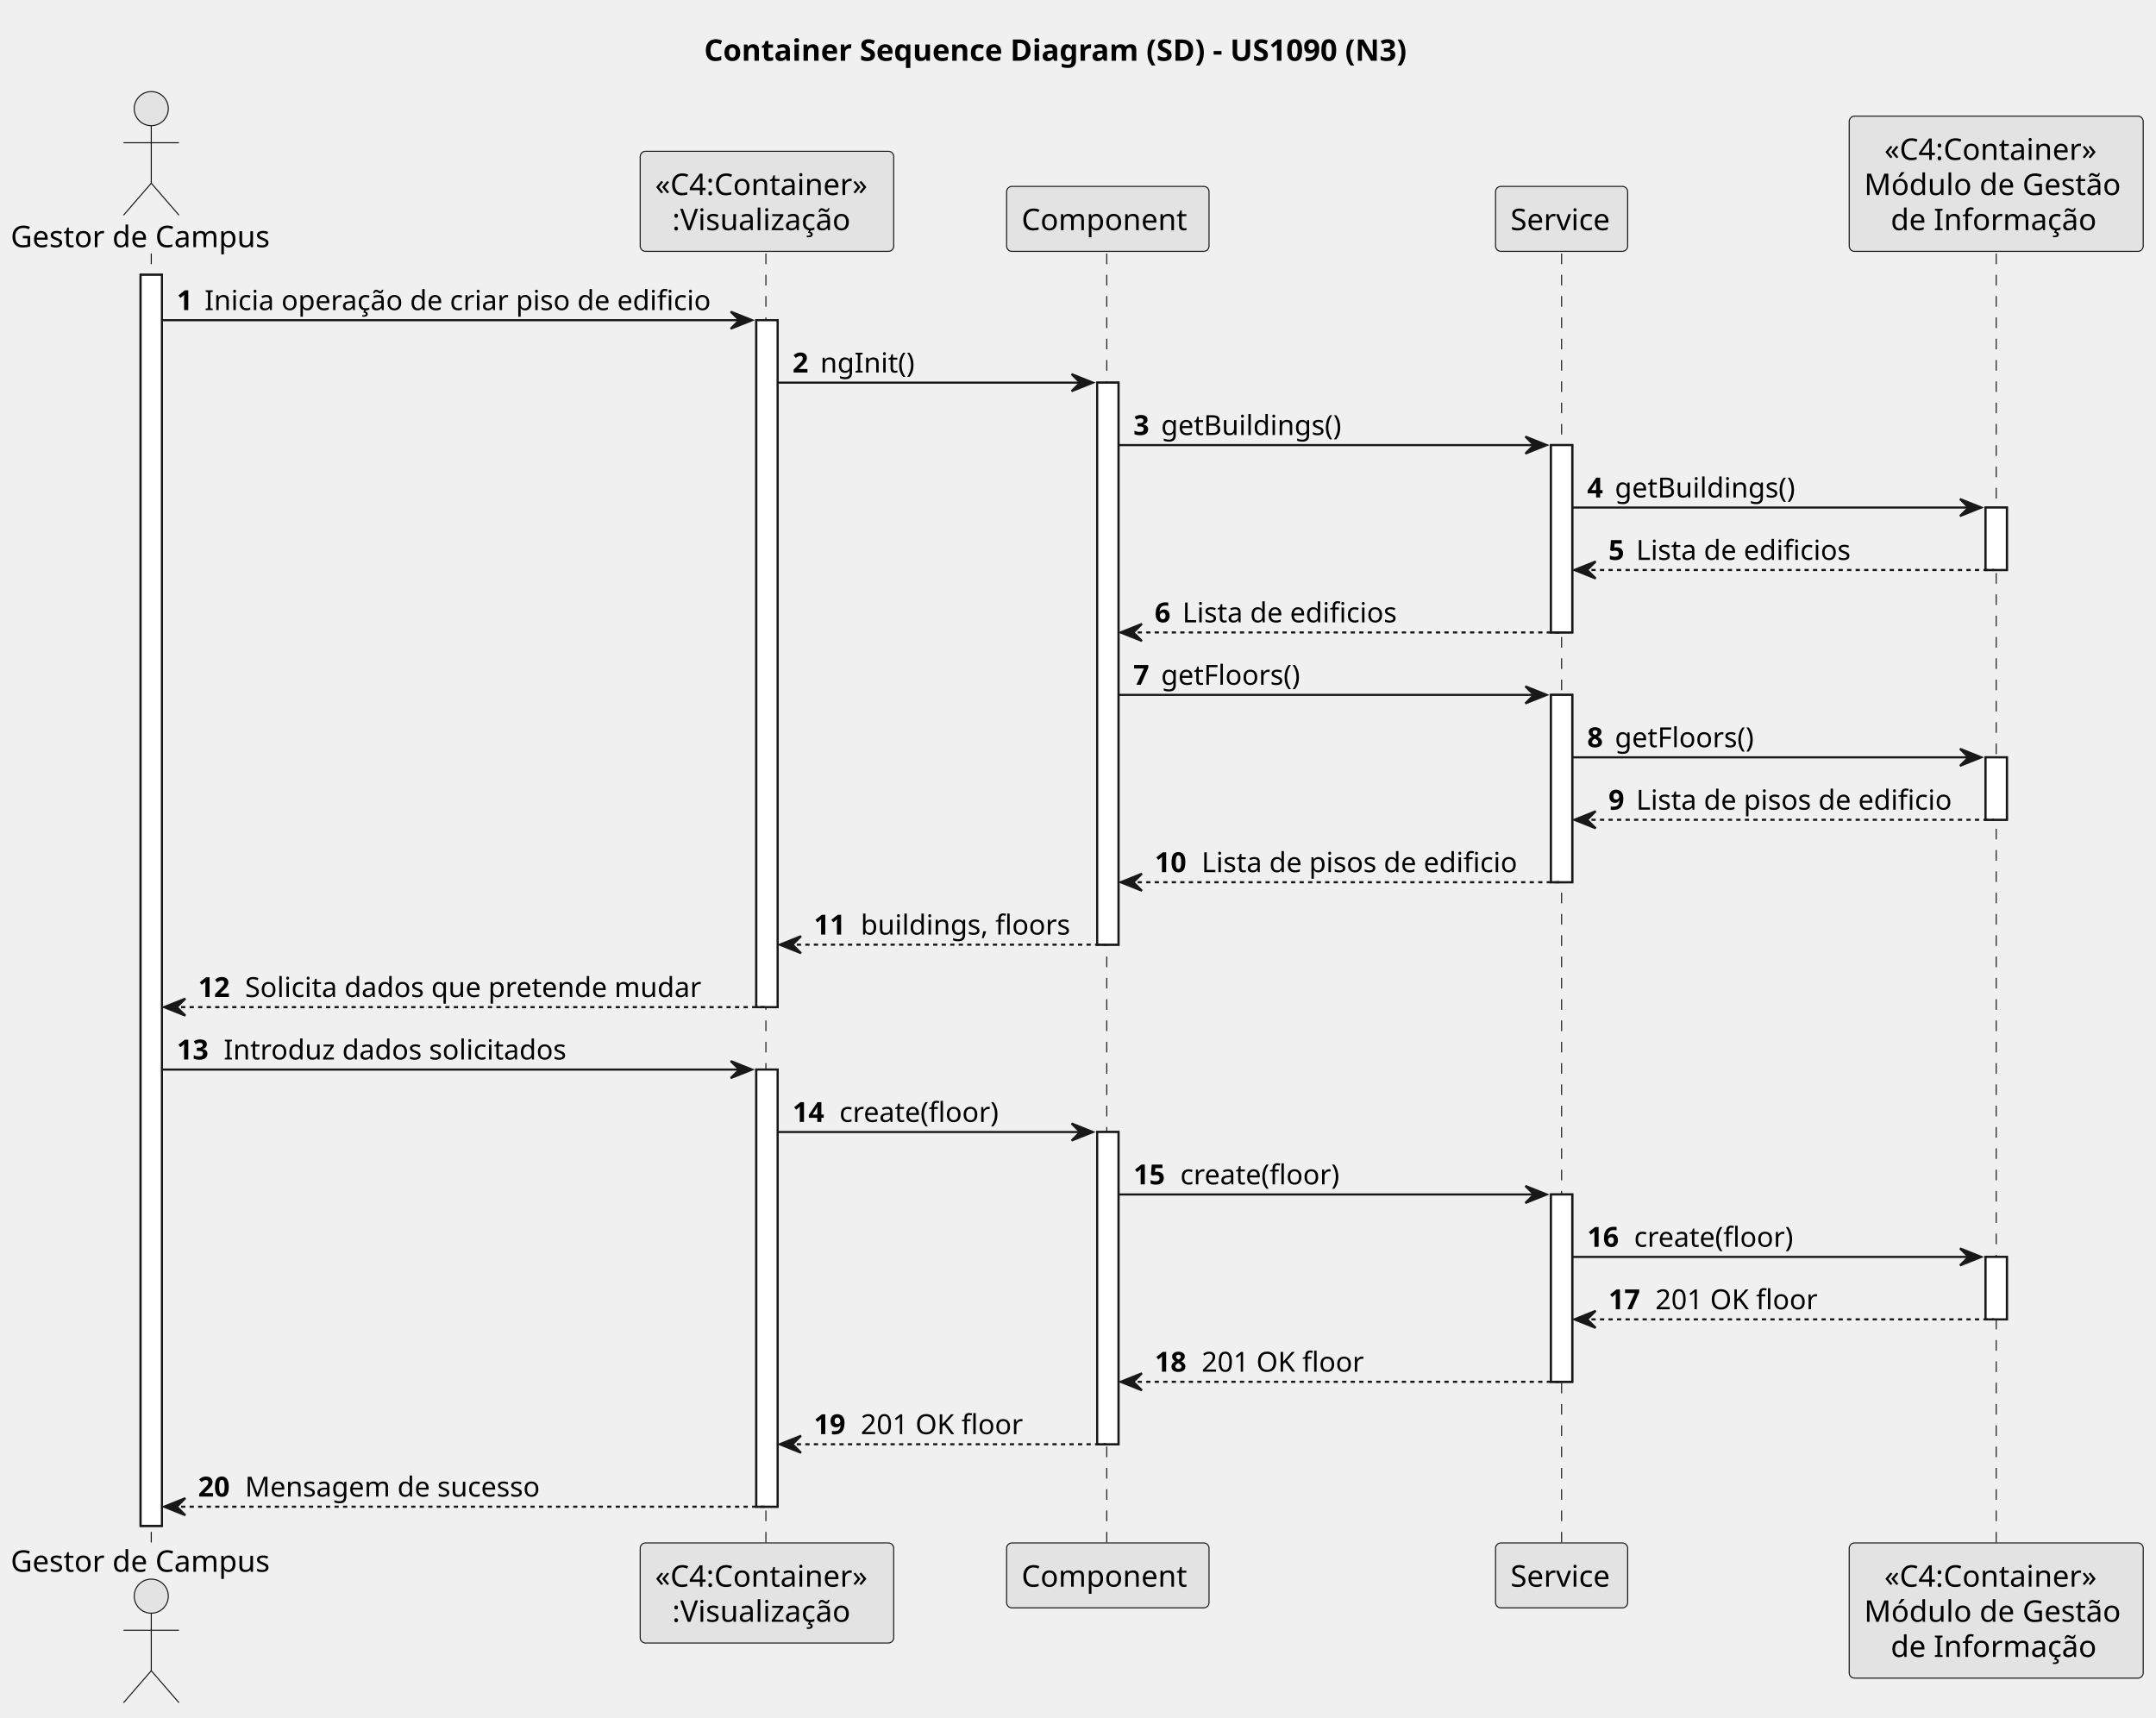
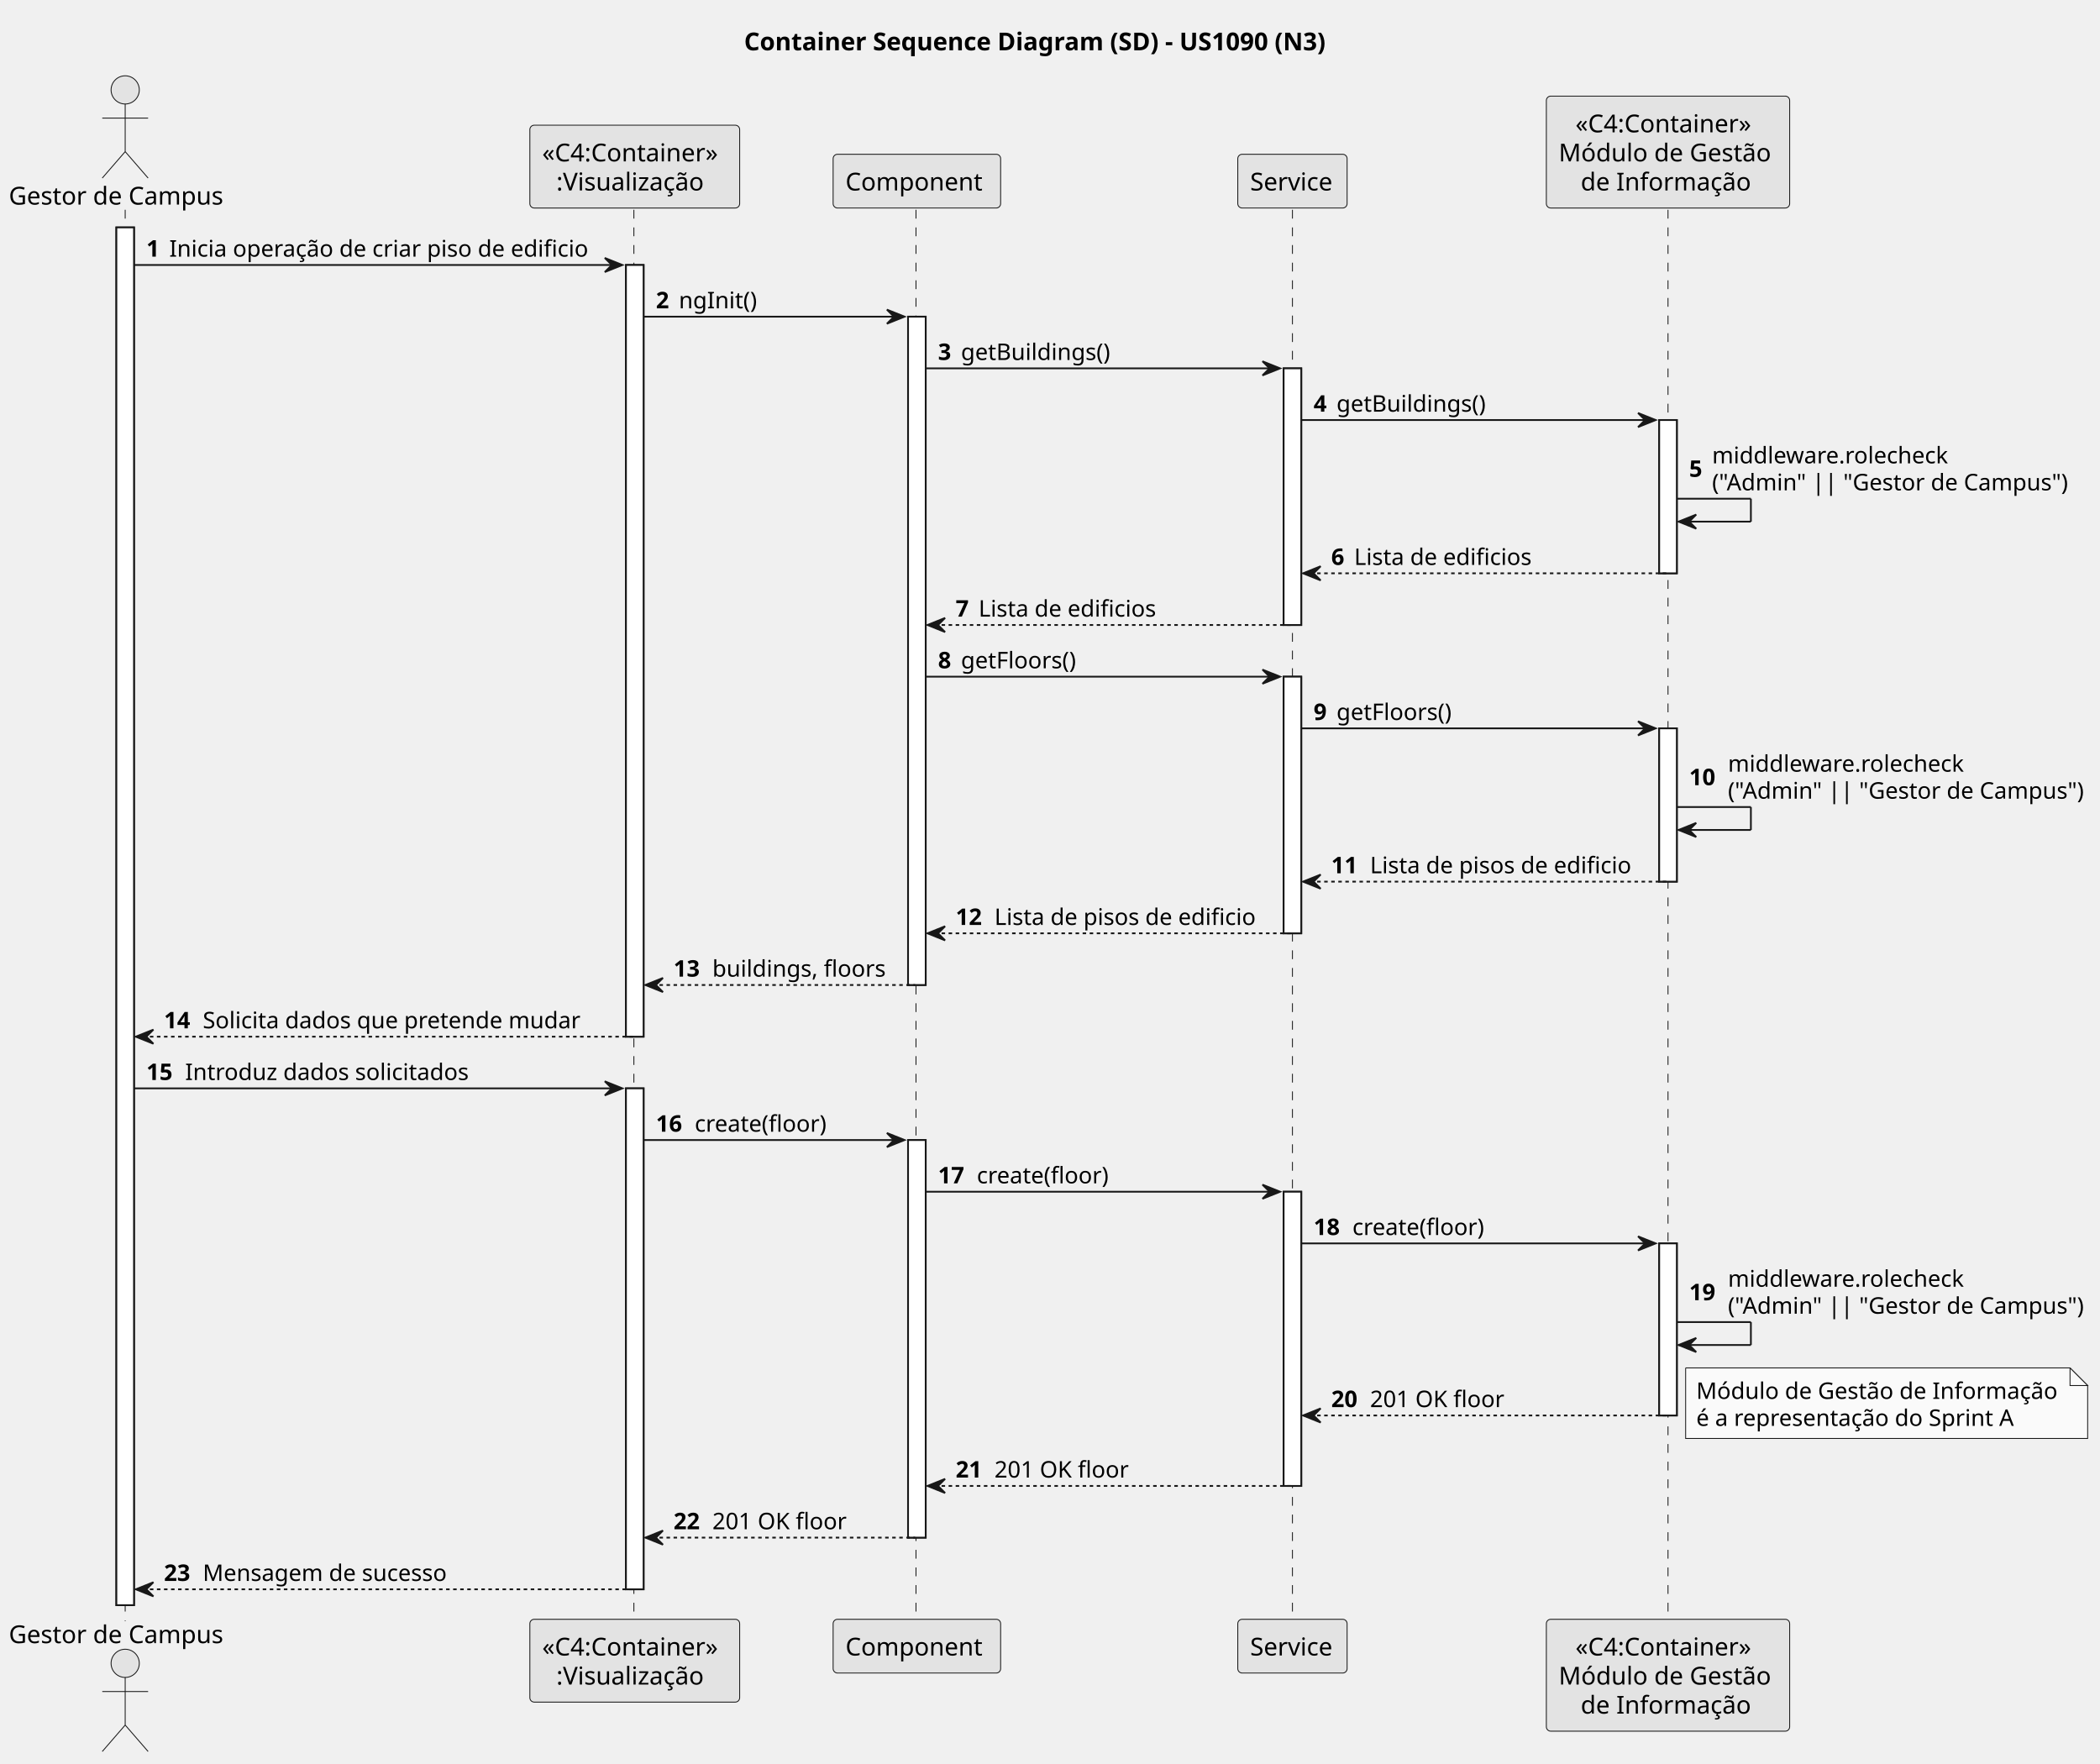
- <svg xmlns="http://www.w3.org/2000/svg" contentStyleType="text/css" height="806px" preserveAspectRatio="none" style="width:1012px;height:806px;background:#FFFFFF;" version="1.1" viewBox="0 0 1012 806" width="1012px" zoomAndPan="magnify">
+ <svg xmlns="http://www.w3.org/2000/svg" contentStyleType="text/css" height="1000px" preserveAspectRatio="none" style="width:1191px;height:1000px;background:#FFFFFF;" version="1.1" viewBox="0 0 1191 1000" width="1191px" zoomAndPan="magnify">
  <defs />
  <g>
-     <text fill="#000000" font-family="sans-serif" font-size="14" font-weight="bold" lengthAdjust="spacing" textLength="349" x="330.5" y="28.535">Container Sequence Diagram (SD) - US1090 (N3)</text>
-     <rect fill="#FFFFFF" height="587.211" style="stroke:#181818;stroke-width:1.0;" width="10" x="66" y="128.977" />
-     <rect fill="#FFFFFF" height="322.416" style="stroke:#181818;stroke-width:1.0;" width="10" x="355" y="150.287" />
-     <rect fill="#FFFFFF" height="205.174" style="stroke:#181818;stroke-width:1.0;" width="10" x="355" y="502.014" />
-     <rect fill="#FFFFFF" height="263.795" style="stroke:#181818;stroke-width:1.0;" width="10" x="515" y="179.598" />
-     <rect fill="#FFFFFF" height="146.553" style="stroke:#181818;stroke-width:1.0;" width="10" x="515" y="531.324" />
-     <rect fill="#FFFFFF" height="87.932" style="stroke:#181818;stroke-width:1.0;" width="10" x="728" y="208.908" />
-     <rect fill="#FFFFFF" height="87.932" style="stroke:#181818;stroke-width:1.0;" width="10" x="728" y="326.15" />
-     <rect fill="#FFFFFF" height="87.932" style="stroke:#181818;stroke-width:1.0;" width="10" x="728" y="560.635" />
-     <rect fill="#FFFFFF" height="29.311" style="stroke:#181818;stroke-width:1.0;" width="10" x="932" y="238.219" />
-     <rect fill="#FFFFFF" height="29.311" style="stroke:#181818;stroke-width:1.0;" width="10" x="932" y="355.461" />
-     <rect fill="#FFFFFF" height="29.311" style="stroke:#181818;stroke-width:1.0;" width="10" x="932" y="589.945" />
-     <line style="stroke:#181818;stroke-width:0.5;stroke-dasharray:5.0,5.0;" x1="71" x2="71" y1="118.977" y2="725.188" />
-     <line style="stroke:#181818;stroke-width:0.5;stroke-dasharray:5.0,5.0;" x1="359.5" x2="359.5" y1="118.977" y2="725.188" />
-     <line style="stroke:#181818;stroke-width:0.5;stroke-dasharray:5.0,5.0;" x1="519.5" x2="519.5" y1="118.977" y2="725.188" />
-     <line style="stroke:#181818;stroke-width:0.5;stroke-dasharray:5.0,5.0;" x1="733" x2="733" y1="118.977" y2="725.188" />
-     <line style="stroke:#181818;stroke-width:0.5;stroke-dasharray:5.0,5.0;" x1="937" x2="937" y1="118.977" y2="725.188" />
+     <text fill="#000000" font-family="sans-serif" font-size="14" font-weight="bold" lengthAdjust="spacing" textLength="349" x="422" y="28.535">Container Sequence Diagram (SD) - US1090 (N3)</text>
+     <rect fill="#FFFFFF" height="781.385" style="stroke:#181818;stroke-width:1.0;" width="10" x="66" y="128.977" />
+     <rect fill="#FFFFFF" height="437.658" style="stroke:#181818;stroke-width:1.0;" width="10" x="355" y="150.287" />
+     <rect fill="#FFFFFF" height="284.106" style="stroke:#181818;stroke-width:1.0;" width="10" x="355" y="617.256" />
+     <rect fill="#FFFFFF" height="379.037" style="stroke:#181818;stroke-width:1.0;" width="10" x="515" y="179.598" />
+     <rect fill="#FFFFFF" height="225.484" style="stroke:#181818;stroke-width:1.0;" width="10" x="515" y="646.566" />
+     <rect fill="#FFFFFF" height="145.553" style="stroke:#181818;stroke-width:1.0;" width="10" x="728" y="208.908" />
+     <rect fill="#FFFFFF" height="145.553" style="stroke:#181818;stroke-width:1.0;" width="10" x="728" y="383.772" />
+     <rect fill="#FFFFFF" height="166.863" style="stroke:#181818;stroke-width:1.0;" width="10" x="728" y="675.877" />
+     <rect fill="#FFFFFF" height="86.932" style="stroke:#181818;stroke-width:1.0;" width="10" x="941" y="238.219" />
+     <rect fill="#FFFFFF" height="86.932" style="stroke:#181818;stroke-width:1.0;" width="10" x="941" y="413.082" />
+     <rect fill="#FFFFFF" height="97.587" style="stroke:#181818;stroke-width:1.0;" width="10" x="941" y="705.188" />
+     <line style="stroke:#181818;stroke-width:0.5;stroke-dasharray:5.0,5.0;" x1="71" x2="71" y1="118.977" y2="919.361" />
+     <line style="stroke:#181818;stroke-width:0.5;stroke-dasharray:5.0,5.0;" x1="359.5" x2="359.5" y1="118.977" y2="919.361" />
+     <line style="stroke:#181818;stroke-width:0.5;stroke-dasharray:5.0,5.0;" x1="519.5" x2="519.5" y1="118.977" y2="919.361" />
+     <line style="stroke:#181818;stroke-width:0.5;stroke-dasharray:5.0,5.0;" x1="733" x2="733" y1="118.977" y2="919.361" />
+     <line style="stroke:#181818;stroke-width:0.5;stroke-dasharray:5.0,5.0;" x1="946" x2="946" y1="118.977" y2="919.361" />
    <text fill="#000000" font-family="sans-serif" font-size="14" lengthAdjust="spacing" textLength="126" x="5" y="116.023">Gestor de Campus</text>
    <ellipse cx="71" cy="50.988" fill="#E3E3E3" rx="8" ry="8" style="stroke:#181818;stroke-width:0.5;" />
    <path d="M71,58.988 L71,85.988 M58,66.988 L84,66.988 M71,85.988 L58,100.988 M71,85.988 L84,100.988 " fill="none" style="stroke:#181818;stroke-width:0.5;" />
-     <text fill="#000000" font-family="sans-serif" font-size="14" lengthAdjust="spacing" textLength="126" x="5" y="737.723">Gestor de Campus</text>
-     <ellipse cx="71" cy="749.176" fill="#E3E3E3" rx="8" ry="8" style="stroke:#181818;stroke-width:0.5;" />
-     <path d="M71,757.176 L71,784.176 M58,765.176 L84,765.176 M71,784.176 L58,799.176 M71,784.176 L84,799.176 " fill="none" style="stroke:#181818;stroke-width:0.5;" />
+     <text fill="#000000" font-family="sans-serif" font-size="14" lengthAdjust="spacing" textLength="126" x="5" y="931.896">Gestor de Campus</text>
+     <ellipse cx="71" cy="943.35" fill="#E3E3E3" rx="8" ry="8" style="stroke:#181818;stroke-width:0.5;" />
+     <path d="M71,951.35 L71,978.35 M58,959.35 L84,959.35 M71,978.35 L58,993.35 M71,978.35 L84,993.35 " fill="none" style="stroke:#181818;stroke-width:0.5;" />
    <rect fill="#E3E3E3" height="46.977" rx="2.5" ry="2.5" style="stroke:#181818;stroke-width:0.5;" width="119" x="300.5" y="71" />
    <text fill="#000000" font-family="sans-serif" font-size="14" lengthAdjust="spacing" textLength="105" x="307.5" y="91.535">«C4:Container»</text>
    <text fill="#000000" font-family="sans-serif" font-size="14" lengthAdjust="spacing" textLength="89" x="315.5" y="108.023">:Visualização</text>
-     <rect fill="#E3E3E3" height="46.977" rx="2.5" ry="2.5" style="stroke:#181818;stroke-width:0.5;" width="119" x="300.5" y="724.188" />
-     <text fill="#000000" font-family="sans-serif" font-size="14" lengthAdjust="spacing" textLength="105" x="307.5" y="744.723">«C4:Container»</text>
-     <text fill="#000000" font-family="sans-serif" font-size="14" lengthAdjust="spacing" textLength="89" x="315.5" y="761.211">:Visualização</text>
+     <rect fill="#E3E3E3" height="46.977" rx="2.5" ry="2.5" style="stroke:#181818;stroke-width:0.5;" width="119" x="300.5" y="918.361" />
+     <text fill="#000000" font-family="sans-serif" font-size="14" lengthAdjust="spacing" textLength="105" x="307.5" y="938.896">«C4:Container»</text>
+     <text fill="#000000" font-family="sans-serif" font-size="14" lengthAdjust="spacing" textLength="89" x="315.5" y="955.385">:Visualização</text>
    <rect fill="#E3E3E3" height="30.488" rx="2.5" ry="2.5" style="stroke:#181818;stroke-width:0.5;" width="95" x="472.5" y="87.488" />
    <text fill="#000000" font-family="sans-serif" font-size="14" lengthAdjust="spacing" textLength="81" x="479.5" y="108.023">Component</text>
-     <rect fill="#E3E3E3" height="30.488" rx="2.5" ry="2.5" style="stroke:#181818;stroke-width:0.5;" width="95" x="472.5" y="724.188" />
-     <text fill="#000000" font-family="sans-serif" font-size="14" lengthAdjust="spacing" textLength="81" x="479.5" y="744.723">Component</text>
+     <rect fill="#E3E3E3" height="30.488" rx="2.5" ry="2.5" style="stroke:#181818;stroke-width:0.5;" width="95" x="472.5" y="918.361" />
+     <text fill="#000000" font-family="sans-serif" font-size="14" lengthAdjust="spacing" textLength="81" x="479.5" y="938.896">Component</text>
    <rect fill="#E3E3E3" height="30.488" rx="2.5" ry="2.5" style="stroke:#181818;stroke-width:0.5;" width="62" x="702" y="87.488" />
    <text fill="#000000" font-family="sans-serif" font-size="14" lengthAdjust="spacing" textLength="48" x="709" y="108.023">Service</text>
-     <rect fill="#E3E3E3" height="30.488" rx="2.5" ry="2.5" style="stroke:#181818;stroke-width:0.5;" width="62" x="702" y="724.188" />
-     <text fill="#000000" font-family="sans-serif" font-size="14" lengthAdjust="spacing" textLength="48" x="709" y="744.723">Service</text>
-     <rect fill="#E3E3E3" height="63.465" rx="2.5" ry="2.5" style="stroke:#181818;stroke-width:0.5;" width="138" x="868" y="54.512" />
-     <text fill="#000000" font-family="sans-serif" font-size="14" lengthAdjust="spacing" textLength="105" x="884.5" y="75.047">«C4:Container»</text>
-     <text fill="#000000" font-family="sans-serif" font-size="14" lengthAdjust="spacing" textLength="124" x="875" y="91.535">Módulo de Gestão</text>
-     <text fill="#000000" font-family="sans-serif" font-size="14" lengthAdjust="spacing" textLength="99" x="887.5" y="108.023">de Informação</text>
-     <rect fill="#E3E3E3" height="63.465" rx="2.5" ry="2.5" style="stroke:#181818;stroke-width:0.5;" width="138" x="868" y="724.188" />
-     <text fill="#000000" font-family="sans-serif" font-size="14" lengthAdjust="spacing" textLength="105" x="884.5" y="744.723">«C4:Container»</text>
-     <text fill="#000000" font-family="sans-serif" font-size="14" lengthAdjust="spacing" textLength="124" x="875" y="761.211">Módulo de Gestão</text>
-     <text fill="#000000" font-family="sans-serif" font-size="14" lengthAdjust="spacing" textLength="99" x="887.5" y="777.699">de Informação</text>
-     <rect fill="#FFFFFF" height="587.211" style="stroke:#181818;stroke-width:1.0;" width="10" x="66" y="128.977" />
-     <rect fill="#FFFFFF" height="322.416" style="stroke:#181818;stroke-width:1.0;" width="10" x="355" y="150.287" />
-     <rect fill="#FFFFFF" height="205.174" style="stroke:#181818;stroke-width:1.0;" width="10" x="355" y="502.014" />
-     <rect fill="#FFFFFF" height="263.795" style="stroke:#181818;stroke-width:1.0;" width="10" x="515" y="179.598" />
-     <rect fill="#FFFFFF" height="146.553" style="stroke:#181818;stroke-width:1.0;" width="10" x="515" y="531.324" />
-     <rect fill="#FFFFFF" height="87.932" style="stroke:#181818;stroke-width:1.0;" width="10" x="728" y="208.908" />
-     <rect fill="#FFFFFF" height="87.932" style="stroke:#181818;stroke-width:1.0;" width="10" x="728" y="326.15" />
-     <rect fill="#FFFFFF" height="87.932" style="stroke:#181818;stroke-width:1.0;" width="10" x="728" y="560.635" />
-     <rect fill="#FFFFFF" height="29.311" style="stroke:#181818;stroke-width:1.0;" width="10" x="932" y="238.219" />
-     <rect fill="#FFFFFF" height="29.311" style="stroke:#181818;stroke-width:1.0;" width="10" x="932" y="355.461" />
-     <rect fill="#FFFFFF" height="29.311" style="stroke:#181818;stroke-width:1.0;" width="10" x="932" y="589.945" />
+     <rect fill="#E3E3E3" height="30.488" rx="2.5" ry="2.5" style="stroke:#181818;stroke-width:0.5;" width="62" x="702" y="918.361" />
+     <text fill="#000000" font-family="sans-serif" font-size="14" lengthAdjust="spacing" textLength="48" x="709" y="938.896">Service</text>
+     <rect fill="#E3E3E3" height="63.465" rx="2.5" ry="2.5" style="stroke:#181818;stroke-width:0.5;" width="138" x="877" y="54.512" />
+     <text fill="#000000" font-family="sans-serif" font-size="14" lengthAdjust="spacing" textLength="105" x="893.5" y="75.047">«C4:Container»</text>
+     <text fill="#000000" font-family="sans-serif" font-size="14" lengthAdjust="spacing" textLength="124" x="884" y="91.535">Módulo de Gestão</text>
+     <text fill="#000000" font-family="sans-serif" font-size="14" lengthAdjust="spacing" textLength="99" x="896.5" y="108.023">de Informação</text>
+     <rect fill="#E3E3E3" height="63.465" rx="2.5" ry="2.5" style="stroke:#181818;stroke-width:0.5;" width="138" x="877" y="918.361" />
+     <text fill="#000000" font-family="sans-serif" font-size="14" lengthAdjust="spacing" textLength="105" x="893.5" y="938.896">«C4:Container»</text>
+     <text fill="#000000" font-family="sans-serif" font-size="14" lengthAdjust="spacing" textLength="124" x="884" y="955.385">Módulo de Gestão</text>
+     <text fill="#000000" font-family="sans-serif" font-size="14" lengthAdjust="spacing" textLength="99" x="896.5" y="971.873">de Informação</text>
+     <rect fill="#FFFFFF" height="781.385" style="stroke:#181818;stroke-width:1.0;" width="10" x="66" y="128.977" />
+     <rect fill="#FFFFFF" height="437.658" style="stroke:#181818;stroke-width:1.0;" width="10" x="355" y="150.287" />
+     <rect fill="#FFFFFF" height="284.106" style="stroke:#181818;stroke-width:1.0;" width="10" x="355" y="617.256" />
+     <rect fill="#FFFFFF" height="379.037" style="stroke:#181818;stroke-width:1.0;" width="10" x="515" y="179.598" />
+     <rect fill="#FFFFFF" height="225.484" style="stroke:#181818;stroke-width:1.0;" width="10" x="515" y="646.566" />
+     <rect fill="#FFFFFF" height="145.553" style="stroke:#181818;stroke-width:1.0;" width="10" x="728" y="208.908" />
+     <rect fill="#FFFFFF" height="145.553" style="stroke:#181818;stroke-width:1.0;" width="10" x="728" y="383.772" />
+     <rect fill="#FFFFFF" height="166.863" style="stroke:#181818;stroke-width:1.0;" width="10" x="728" y="675.877" />
+     <rect fill="#FFFFFF" height="86.932" style="stroke:#181818;stroke-width:1.0;" width="10" x="941" y="238.219" />
+     <rect fill="#FFFFFF" height="86.932" style="stroke:#181818;stroke-width:1.0;" width="10" x="941" y="413.082" />
+     <rect fill="#FFFFFF" height="97.587" style="stroke:#181818;stroke-width:1.0;" width="10" x="941" y="705.188" />
    <polygon fill="#181818" points="343,146.287,353,150.287,343,154.287,347,150.287" style="stroke:#181818;stroke-width:1.0;" />
    <line style="stroke:#181818;stroke-width:1.0;" x1="76" x2="349" y1="150.287" y2="150.287" />
    <text fill="#000000" font-family="sans-serif" font-size="13" font-weight="bold" lengthAdjust="spacing" textLength="9" x="83" y="145.545">1</text>
    <text fill="#000000" font-family="sans-serif" font-size="13" lengthAdjust="spacing" textLength="247" x="96" y="145.545">Inicia operação de criar piso de edificio</text>
    <polygon fill="#181818" points="503,175.598,513,179.598,503,183.598,507,179.598" style="stroke:#181818;stroke-width:1.0;" />
    <line style="stroke:#181818;stroke-width:1.0;" x1="365" x2="509" y1="179.598" y2="179.598" />
    <text fill="#000000" font-family="sans-serif" font-size="13" font-weight="bold" lengthAdjust="spacing" textLength="9" x="372" y="174.856">2</text>
    <text fill="#000000" font-family="sans-serif" font-size="13" lengthAdjust="spacing" textLength="45" x="385" y="174.856">ngInit()</text>
    <polygon fill="#181818" points="716,204.908,726,208.908,716,212.908,720,208.908" style="stroke:#181818;stroke-width:1.0;" />
    <line style="stroke:#181818;stroke-width:1.0;" x1="525" x2="722" y1="208.908" y2="208.908" />
    <text fill="#000000" font-family="sans-serif" font-size="13" font-weight="bold" lengthAdjust="spacing" textLength="9" x="532" y="204.166">3</text>
    <text fill="#000000" font-family="sans-serif" font-size="13" lengthAdjust="spacing" textLength="86" x="545" y="204.166">getBuildings()</text>
-     <polygon fill="#181818" points="920,234.219,930,238.219,920,242.219,924,238.219" style="stroke:#181818;stroke-width:1.0;" />
-     <line style="stroke:#181818;stroke-width:1.0;" x1="738" x2="926" y1="238.219" y2="238.219" />
+     <polygon fill="#181818" points="929,234.219,939,238.219,929,242.219,933,238.219" style="stroke:#181818;stroke-width:1.0;" />
+     <line style="stroke:#181818;stroke-width:1.0;" x1="738" x2="935" y1="238.219" y2="238.219" />
    <text fill="#000000" font-family="sans-serif" font-size="13" font-weight="bold" lengthAdjust="spacing" textLength="9" x="745" y="233.477">4</text>
    <text fill="#000000" font-family="sans-serif" font-size="13" lengthAdjust="spacing" textLength="86" x="758" y="233.477">getBuildings()</text>
-     <polygon fill="#181818" points="749,263.529,739,267.529,749,271.529,745,267.529" style="stroke:#181818;stroke-width:1.0;" />
-     <line style="stroke:#181818;stroke-width:1.0;stroke-dasharray:2.0,2.0;" x1="743" x2="936" y1="267.529" y2="267.529" />
-     <text fill="#000000" font-family="sans-serif" font-size="13" font-weight="bold" lengthAdjust="spacing" textLength="9" x="755" y="262.787">5</text>
-     <text fill="#000000" font-family="sans-serif" font-size="13" lengthAdjust="spacing" textLength="107" x="768" y="262.787">Lista de edificios</text>
-     <polygon fill="#181818" points="536,292.84,526,296.84,536,300.84,532,296.84" style="stroke:#181818;stroke-width:1.0;" />
-     <line style="stroke:#181818;stroke-width:1.0;stroke-dasharray:2.0,2.0;" x1="530" x2="732" y1="296.84" y2="296.84" />
-     <text fill="#000000" font-family="sans-serif" font-size="13" font-weight="bold" lengthAdjust="spacing" textLength="9" x="542" y="292.098">6</text>
-     <text fill="#000000" font-family="sans-serif" font-size="13" lengthAdjust="spacing" textLength="107" x="555" y="292.098">Lista de edificios</text>
-     <polygon fill="#181818" points="716,322.15,726,326.15,716,330.15,720,326.15" style="stroke:#181818;stroke-width:1.0;" />
-     <line style="stroke:#181818;stroke-width:1.0;" x1="525" x2="722" y1="326.15" y2="326.15" />
-     <text fill="#000000" font-family="sans-serif" font-size="13" font-weight="bold" lengthAdjust="spacing" textLength="9" x="532" y="321.408">7</text>
-     <text fill="#000000" font-family="sans-serif" font-size="13" lengthAdjust="spacing" textLength="67" x="545" y="321.408">getFloors()</text>
-     <polygon fill="#181818" points="920,351.461,930,355.461,920,359.461,924,355.461" style="stroke:#181818;stroke-width:1.0;" />
-     <line style="stroke:#181818;stroke-width:1.0;" x1="738" x2="926" y1="355.461" y2="355.461" />
-     <text fill="#000000" font-family="sans-serif" font-size="13" font-weight="bold" lengthAdjust="spacing" textLength="9" x="745" y="350.719">8</text>
-     <text fill="#000000" font-family="sans-serif" font-size="13" lengthAdjust="spacing" textLength="67" x="758" y="350.719">getFloors()</text>
-     <polygon fill="#181818" points="749,380.772,739,384.772,749,388.772,745,384.772" style="stroke:#181818;stroke-width:1.0;" />
-     <line style="stroke:#181818;stroke-width:1.0;stroke-dasharray:2.0,2.0;" x1="743" x2="936" y1="384.772" y2="384.772" />
-     <text fill="#000000" font-family="sans-serif" font-size="13" font-weight="bold" lengthAdjust="spacing" textLength="9" x="755" y="380.029">9</text>
-     <text fill="#000000" font-family="sans-serif" font-size="13" lengthAdjust="spacing" textLength="157" x="768" y="380.029">Lista de pisos de edificio</text>
-     <polygon fill="#181818" points="536,410.082,526,414.082,536,418.082,532,414.082" style="stroke:#181818;stroke-width:1.0;" />
-     <line style="stroke:#181818;stroke-width:1.0;stroke-dasharray:2.0,2.0;" x1="530" x2="732" y1="414.082" y2="414.082" />
-     <text fill="#000000" font-family="sans-serif" font-size="13" font-weight="bold" lengthAdjust="spacing" textLength="18" x="542" y="409.34">10</text>
-     <text fill="#000000" font-family="sans-serif" font-size="13" lengthAdjust="spacing" textLength="157" x="564" y="409.34">Lista de pisos de edificio</text>
-     <polygon fill="#181818" points="376,439.393,366,443.393,376,447.393,372,443.393" style="stroke:#181818;stroke-width:1.0;" />
-     <line style="stroke:#181818;stroke-width:1.0;stroke-dasharray:2.0,2.0;" x1="370" x2="519" y1="443.393" y2="443.393" />
-     <text fill="#000000" font-family="sans-serif" font-size="13" font-weight="bold" lengthAdjust="spacing" textLength="18" x="382" y="438.65">11</text>
-     <text fill="#000000" font-family="sans-serif" font-size="13" lengthAdjust="spacing" textLength="104" x="404" y="438.65">buildings, floors</text>
-     <polygon fill="#181818" points="87,468.703,77,472.703,87,476.703,83,472.703" style="stroke:#181818;stroke-width:1.0;" />
-     <line style="stroke:#181818;stroke-width:1.0;stroke-dasharray:2.0,2.0;" x1="81" x2="359" y1="472.703" y2="472.703" />
-     <text fill="#000000" font-family="sans-serif" font-size="13" font-weight="bold" lengthAdjust="spacing" textLength="18" x="93" y="467.961">12</text>
-     <text fill="#000000" font-family="sans-serif" font-size="13" lengthAdjust="spacing" textLength="218" x="115" y="467.961">Solicita dados que pretende mudar</text>
-     <polygon fill="#181818" points="343,498.014,353,502.014,343,506.014,347,502.014" style="stroke:#181818;stroke-width:1.0;" />
-     <line style="stroke:#181818;stroke-width:1.0;" x1="76" x2="349" y1="502.014" y2="502.014" />
-     <text fill="#000000" font-family="sans-serif" font-size="13" font-weight="bold" lengthAdjust="spacing" textLength="18" x="83" y="497.272">13</text>
-     <text fill="#000000" font-family="sans-serif" font-size="13" lengthAdjust="spacing" textLength="168" x="105" y="497.272">Introduz dados solicitados</text>
-     <polygon fill="#181818" points="503,527.324,513,531.324,503,535.324,507,531.324" style="stroke:#181818;stroke-width:1.0;" />
-     <line style="stroke:#181818;stroke-width:1.0;" x1="365" x2="509" y1="531.324" y2="531.324" />
-     <text fill="#000000" font-family="sans-serif" font-size="13" font-weight="bold" lengthAdjust="spacing" textLength="18" x="372" y="526.582">14</text>
-     <text fill="#000000" font-family="sans-serif" font-size="13" lengthAdjust="spacing" textLength="76" x="394" y="526.582">create(floor)</text>
-     <polygon fill="#181818" points="716,556.635,726,560.635,716,564.635,720,560.635" style="stroke:#181818;stroke-width:1.0;" />
-     <line style="stroke:#181818;stroke-width:1.0;" x1="525" x2="722" y1="560.635" y2="560.635" />
-     <text fill="#000000" font-family="sans-serif" font-size="13" font-weight="bold" lengthAdjust="spacing" textLength="18" x="532" y="555.893">15</text>
-     <text fill="#000000" font-family="sans-serif" font-size="13" lengthAdjust="spacing" textLength="76" x="554" y="555.893">create(floor)</text>
-     <polygon fill="#181818" points="920,585.945,930,589.945,920,593.945,924,589.945" style="stroke:#181818;stroke-width:1.0;" />
-     <line style="stroke:#181818;stroke-width:1.0;" x1="738" x2="926" y1="589.945" y2="589.945" />
-     <text fill="#000000" font-family="sans-serif" font-size="13" font-weight="bold" lengthAdjust="spacing" textLength="18" x="745" y="585.203">16</text>
-     <text fill="#000000" font-family="sans-serif" font-size="13" lengthAdjust="spacing" textLength="76" x="767" y="585.203">create(floor)</text>
-     <polygon fill="#181818" points="749,615.256,739,619.256,749,623.256,745,619.256" style="stroke:#181818;stroke-width:1.0;" />
-     <line style="stroke:#181818;stroke-width:1.0;stroke-dasharray:2.0,2.0;" x1="743" x2="936" y1="619.256" y2="619.256" />
-     <text fill="#000000" font-family="sans-serif" font-size="13" font-weight="bold" lengthAdjust="spacing" textLength="18" x="755" y="614.514">17</text>
-     <text fill="#000000" font-family="sans-serif" font-size="13" lengthAdjust="spacing" textLength="80" x="777" y="614.514">201 OK floor</text>
-     <polygon fill="#181818" points="536,644.566,526,648.566,536,652.566,532,648.566" style="stroke:#181818;stroke-width:1.0;" />
-     <line style="stroke:#181818;stroke-width:1.0;stroke-dasharray:2.0,2.0;" x1="530" x2="732" y1="648.566" y2="648.566" />
-     <text fill="#000000" font-family="sans-serif" font-size="13" font-weight="bold" lengthAdjust="spacing" textLength="18" x="542" y="643.824">18</text>
-     <text fill="#000000" font-family="sans-serif" font-size="13" lengthAdjust="spacing" textLength="80" x="564" y="643.824">201 OK floor</text>
-     <polygon fill="#181818" points="376,673.877,366,677.877,376,681.877,372,677.877" style="stroke:#181818;stroke-width:1.0;" />
-     <line style="stroke:#181818;stroke-width:1.0;stroke-dasharray:2.0,2.0;" x1="370" x2="519" y1="677.877" y2="677.877" />
-     <text fill="#000000" font-family="sans-serif" font-size="13" font-weight="bold" lengthAdjust="spacing" textLength="18" x="382" y="673.135">19</text>
-     <text fill="#000000" font-family="sans-serif" font-size="13" lengthAdjust="spacing" textLength="80" x="404" y="673.135">201 OK floor</text>
-     <polygon fill="#181818" points="87,703.188,77,707.188,87,711.188,83,707.188" style="stroke:#181818;stroke-width:1.0;" />
-     <line style="stroke:#181818;stroke-width:1.0;stroke-dasharray:2.0,2.0;" x1="81" x2="359" y1="707.188" y2="707.188" />
-     <text fill="#000000" font-family="sans-serif" font-size="13" font-weight="bold" lengthAdjust="spacing" textLength="18" x="93" y="702.445">20</text>
-     <text fill="#000000" font-family="sans-serif" font-size="13" lengthAdjust="spacing" textLength="141" x="115" y="702.445">Mensagem de sucesso</text>
+     <line style="stroke:#181818;stroke-width:1.0;" x1="951" x2="993" y1="282.84" y2="282.84" />
+     <line style="stroke:#181818;stroke-width:1.0;" x1="993" x2="993" y1="282.84" y2="295.84" />
+     <line style="stroke:#181818;stroke-width:1.0;" x1="952" x2="993" y1="295.84" y2="295.84" />
+     <polygon fill="#181818" points="962,291.84,952,295.84,962,299.84,958,295.84" style="stroke:#181818;stroke-width:1.0;" />
+     <text fill="#000000" font-family="sans-serif" font-size="13" font-weight="bold" lengthAdjust="spacing" textLength="9" x="958" y="270.442">5</text>
+     <text fill="#000000" font-family="sans-serif" font-size="13" lengthAdjust="spacing" textLength="137" x="971" y="262.787">middleware.rolecheck</text>
+     <text fill="#000000" font-family="sans-serif" font-size="13" lengthAdjust="spacing" textLength="202" x="971" y="278.098">("Admin" || "Gestor de Campus")</text>
+     <polygon fill="#181818" points="749,321.15,739,325.15,749,329.15,745,325.15" style="stroke:#181818;stroke-width:1.0;" />
+     <line style="stroke:#181818;stroke-width:1.0;stroke-dasharray:2.0,2.0;" x1="743" x2="945" y1="325.15" y2="325.15" />
+     <text fill="#000000" font-family="sans-serif" font-size="13" font-weight="bold" lengthAdjust="spacing" textLength="9" x="755" y="320.408">6</text>
+     <text fill="#000000" font-family="sans-serif" font-size="13" lengthAdjust="spacing" textLength="107" x="768" y="320.408">Lista de edificios</text>
+     <polygon fill="#181818" points="536,350.461,526,354.461,536,358.461,532,354.461" style="stroke:#181818;stroke-width:1.0;" />
+     <line style="stroke:#181818;stroke-width:1.0;stroke-dasharray:2.0,2.0;" x1="530" x2="732" y1="354.461" y2="354.461" />
+     <text fill="#000000" font-family="sans-serif" font-size="13" font-weight="bold" lengthAdjust="spacing" textLength="9" x="542" y="349.719">7</text>
+     <text fill="#000000" font-family="sans-serif" font-size="13" lengthAdjust="spacing" textLength="107" x="555" y="349.719">Lista de edificios</text>
+     <polygon fill="#181818" points="716,379.772,726,383.772,716,387.772,720,383.772" style="stroke:#181818;stroke-width:1.0;" />
+     <line style="stroke:#181818;stroke-width:1.0;" x1="525" x2="722" y1="383.772" y2="383.772" />
+     <text fill="#000000" font-family="sans-serif" font-size="13" font-weight="bold" lengthAdjust="spacing" textLength="9" x="532" y="379.029">8</text>
+     <text fill="#000000" font-family="sans-serif" font-size="13" lengthAdjust="spacing" textLength="67" x="545" y="379.029">getFloors()</text>
+     <polygon fill="#181818" points="929,409.082,939,413.082,929,417.082,933,413.082" style="stroke:#181818;stroke-width:1.0;" />
+     <line style="stroke:#181818;stroke-width:1.0;" x1="738" x2="935" y1="413.082" y2="413.082" />
+     <text fill="#000000" font-family="sans-serif" font-size="13" font-weight="bold" lengthAdjust="spacing" textLength="9" x="745" y="408.34">9</text>
+     <text fill="#000000" font-family="sans-serif" font-size="13" lengthAdjust="spacing" textLength="67" x="758" y="408.34">getFloors()</text>
+     <line style="stroke:#181818;stroke-width:1.0;" x1="951" x2="993" y1="457.703" y2="457.703" />
+     <line style="stroke:#181818;stroke-width:1.0;" x1="993" x2="993" y1="457.703" y2="470.703" />
+     <line style="stroke:#181818;stroke-width:1.0;" x1="952" x2="993" y1="470.703" y2="470.703" />
+     <polygon fill="#181818" points="962,466.703,952,470.703,962,474.703,958,470.703" style="stroke:#181818;stroke-width:1.0;" />
+     <text fill="#000000" font-family="sans-serif" font-size="13" font-weight="bold" lengthAdjust="spacing" textLength="18" x="958" y="445.306">10</text>
+     <text fill="#000000" font-family="sans-serif" font-size="13" lengthAdjust="spacing" textLength="137" x="980" y="437.65">middleware.rolecheck</text>
+     <text fill="#000000" font-family="sans-serif" font-size="13" lengthAdjust="spacing" textLength="202" x="980" y="452.961">("Admin" || "Gestor de Campus")</text>
+     <polygon fill="#181818" points="749,496.014,739,500.014,749,504.014,745,500.014" style="stroke:#181818;stroke-width:1.0;" />
+     <line style="stroke:#181818;stroke-width:1.0;stroke-dasharray:2.0,2.0;" x1="743" x2="945" y1="500.014" y2="500.014" />
+     <text fill="#000000" font-family="sans-serif" font-size="13" font-weight="bold" lengthAdjust="spacing" textLength="18" x="755" y="495.272">11</text>
+     <text fill="#000000" font-family="sans-serif" font-size="13" lengthAdjust="spacing" textLength="157" x="777" y="495.272">Lista de pisos de edificio</text>
+     <polygon fill="#181818" points="536,525.324,526,529.324,536,533.324,532,529.324" style="stroke:#181818;stroke-width:1.0;" />
+     <line style="stroke:#181818;stroke-width:1.0;stroke-dasharray:2.0,2.0;" x1="530" x2="732" y1="529.324" y2="529.324" />
+     <text fill="#000000" font-family="sans-serif" font-size="13" font-weight="bold" lengthAdjust="spacing" textLength="18" x="542" y="524.582">12</text>
+     <text fill="#000000" font-family="sans-serif" font-size="13" lengthAdjust="spacing" textLength="157" x="564" y="524.582">Lista de pisos de edificio</text>
+     <polygon fill="#181818" points="376,554.635,366,558.635,376,562.635,372,558.635" style="stroke:#181818;stroke-width:1.0;" />
+     <line style="stroke:#181818;stroke-width:1.0;stroke-dasharray:2.0,2.0;" x1="370" x2="519" y1="558.635" y2="558.635" />
+     <text fill="#000000" font-family="sans-serif" font-size="13" font-weight="bold" lengthAdjust="spacing" textLength="18" x="382" y="553.893">13</text>
+     <text fill="#000000" font-family="sans-serif" font-size="13" lengthAdjust="spacing" textLength="104" x="404" y="553.893">buildings, floors</text>
+     <polygon fill="#181818" points="87,583.945,77,587.945,87,591.945,83,587.945" style="stroke:#181818;stroke-width:1.0;" />
+     <line style="stroke:#181818;stroke-width:1.0;stroke-dasharray:2.0,2.0;" x1="81" x2="359" y1="587.945" y2="587.945" />
+     <text fill="#000000" font-family="sans-serif" font-size="13" font-weight="bold" lengthAdjust="spacing" textLength="18" x="93" y="583.203">14</text>
+     <text fill="#000000" font-family="sans-serif" font-size="13" lengthAdjust="spacing" textLength="218" x="115" y="583.203">Solicita dados que pretende mudar</text>
+     <polygon fill="#181818" points="343,613.256,353,617.256,343,621.256,347,617.256" style="stroke:#181818;stroke-width:1.0;" />
+     <line style="stroke:#181818;stroke-width:1.0;" x1="76" x2="349" y1="617.256" y2="617.256" />
+     <text fill="#000000" font-family="sans-serif" font-size="13" font-weight="bold" lengthAdjust="spacing" textLength="18" x="83" y="612.514">15</text>
+     <text fill="#000000" font-family="sans-serif" font-size="13" lengthAdjust="spacing" textLength="168" x="105" y="612.514">Introduz dados solicitados</text>
+     <polygon fill="#181818" points="503,642.566,513,646.566,503,650.566,507,646.566" style="stroke:#181818;stroke-width:1.0;" />
+     <line style="stroke:#181818;stroke-width:1.0;" x1="365" x2="509" y1="646.566" y2="646.566" />
+     <text fill="#000000" font-family="sans-serif" font-size="13" font-weight="bold" lengthAdjust="spacing" textLength="18" x="372" y="641.824">16</text>
+     <text fill="#000000" font-family="sans-serif" font-size="13" lengthAdjust="spacing" textLength="76" x="394" y="641.824">create(floor)</text>
+     <polygon fill="#181818" points="716,671.877,726,675.877,716,679.877,720,675.877" style="stroke:#181818;stroke-width:1.0;" />
+     <line style="stroke:#181818;stroke-width:1.0;" x1="525" x2="722" y1="675.877" y2="675.877" />
+     <text fill="#000000" font-family="sans-serif" font-size="13" font-weight="bold" lengthAdjust="spacing" textLength="18" x="532" y="671.135">17</text>
+     <text fill="#000000" font-family="sans-serif" font-size="13" lengthAdjust="spacing" textLength="76" x="554" y="671.135">create(floor)</text>
+     <polygon fill="#181818" points="929,701.188,939,705.188,929,709.188,933,705.188" style="stroke:#181818;stroke-width:1.0;" />
+     <line style="stroke:#181818;stroke-width:1.0;" x1="738" x2="935" y1="705.188" y2="705.188" />
+     <text fill="#000000" font-family="sans-serif" font-size="13" font-weight="bold" lengthAdjust="spacing" textLength="18" x="745" y="700.445">18</text>
+     <text fill="#000000" font-family="sans-serif" font-size="13" lengthAdjust="spacing" textLength="76" x="767" y="700.445">create(floor)</text>
+     <line style="stroke:#181818;stroke-width:1.0;" x1="951" x2="993" y1="749.809" y2="749.809" />
+     <line style="stroke:#181818;stroke-width:1.0;" x1="993" x2="993" y1="749.809" y2="762.809" />
+     <line style="stroke:#181818;stroke-width:1.0;" x1="952" x2="993" y1="762.809" y2="762.809" />
+     <polygon fill="#181818" points="962,758.809,952,762.809,962,766.809,958,762.809" style="stroke:#181818;stroke-width:1.0;" />
+     <text fill="#000000" font-family="sans-serif" font-size="13" font-weight="bold" lengthAdjust="spacing" textLength="18" x="958" y="737.411">19</text>
+     <text fill="#000000" font-family="sans-serif" font-size="13" lengthAdjust="spacing" textLength="137" x="980" y="729.756">middleware.rolecheck</text>
+     <text fill="#000000" font-family="sans-serif" font-size="13" lengthAdjust="spacing" textLength="202" x="980" y="745.066">("Admin" || "Gestor de Campus")</text>
+     <polygon fill="#181818" points="749,798.774,739,802.774,749,806.774,745,802.774" style="stroke:#181818;stroke-width:1.0;" />
+     <line style="stroke:#181818;stroke-width:1.0;stroke-dasharray:2.0,2.0;" x1="743" x2="945" y1="802.774" y2="802.774" />
+     <text fill="#000000" font-family="sans-serif" font-size="13" font-weight="bold" lengthAdjust="spacing" textLength="18" x="755" y="798.032">20</text>
+     <text fill="#000000" font-family="sans-serif" font-size="13" lengthAdjust="spacing" textLength="80" x="777" y="798.032">201 OK floor</text>
+     <path d="M956,775.809 L956,815.809 L1184,815.809 L1184,785.809 L1174,775.809 L956,775.809 " fill="#FAFAFA" style="stroke:#181818;stroke-width:0.5;" />
+     <path d="M1174,775.809 L1174,785.809 L1184,785.809 L1174,775.809 " fill="#FAFAFA" style="stroke:#181818;stroke-width:0.5;" />
+     <text fill="#000000" font-family="sans-serif" font-size="13" lengthAdjust="spacing" textLength="207" x="962" y="793.377">Módulo de Gestão de Informação</text>
+     <text fill="#000000" font-family="sans-serif" font-size="13" lengthAdjust="spacing" textLength="184" x="962" y="808.688">é a representação do Sprint A</text>
+     <polygon fill="#181818" points="536,838.74,526,842.74,536,846.74,532,842.74" style="stroke:#181818;stroke-width:1.0;" />
+     <line style="stroke:#181818;stroke-width:1.0;stroke-dasharray:2.0,2.0;" x1="530" x2="732" y1="842.74" y2="842.74" />
+     <text fill="#000000" font-family="sans-serif" font-size="13" font-weight="bold" lengthAdjust="spacing" textLength="18" x="542" y="837.998">21</text>
+     <text fill="#000000" font-family="sans-serif" font-size="13" lengthAdjust="spacing" textLength="80" x="564" y="837.998">201 OK floor</text>
+     <polygon fill="#181818" points="376,868.051,366,872.051,376,876.051,372,872.051" style="stroke:#181818;stroke-width:1.0;" />
+     <line style="stroke:#181818;stroke-width:1.0;stroke-dasharray:2.0,2.0;" x1="370" x2="519" y1="872.051" y2="872.051" />
+     <text fill="#000000" font-family="sans-serif" font-size="13" font-weight="bold" lengthAdjust="spacing" textLength="18" x="382" y="867.309">22</text>
+     <text fill="#000000" font-family="sans-serif" font-size="13" lengthAdjust="spacing" textLength="80" x="404" y="867.309">201 OK floor</text>
+     <polygon fill="#181818" points="87,897.361,77,901.361,87,905.361,83,901.361" style="stroke:#181818;stroke-width:1.0;" />
+     <line style="stroke:#181818;stroke-width:1.0;stroke-dasharray:2.0,2.0;" x1="81" x2="359" y1="901.361" y2="901.361" />
+     <text fill="#000000" font-family="sans-serif" font-size="13" font-weight="bold" lengthAdjust="spacing" textLength="18" x="93" y="896.619">23</text>
+     <text fill="#000000" font-family="sans-serif" font-size="13" lengthAdjust="spacing" textLength="141" x="115" y="896.619">Mensagem de sucesso</text>
  </g>
</svg>
